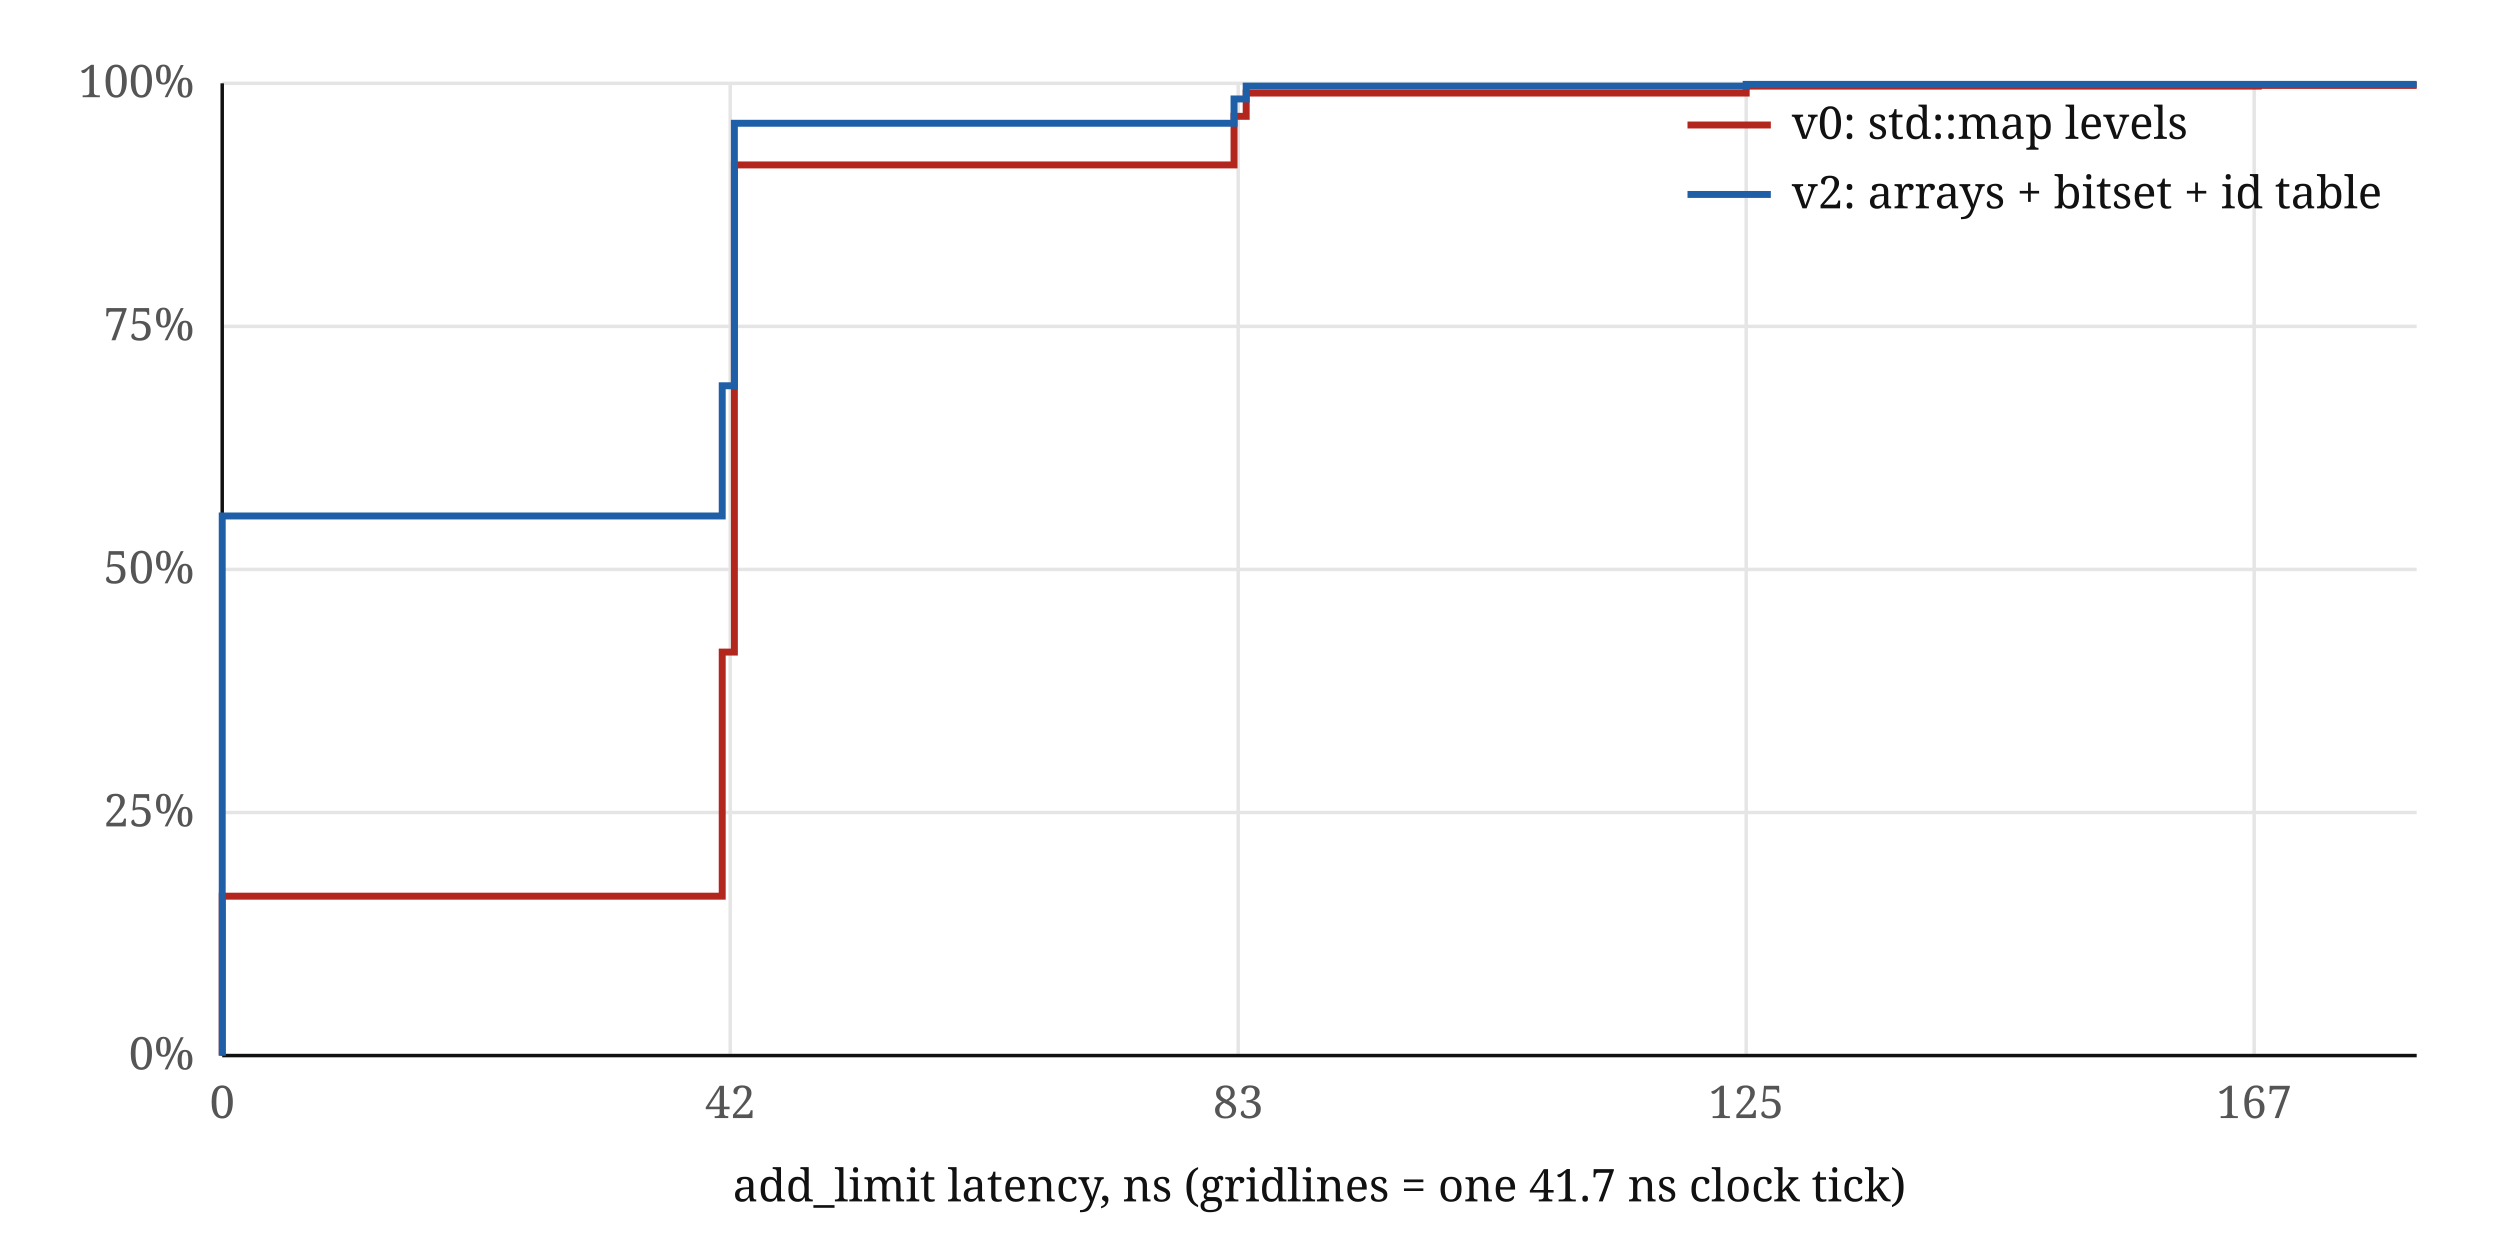
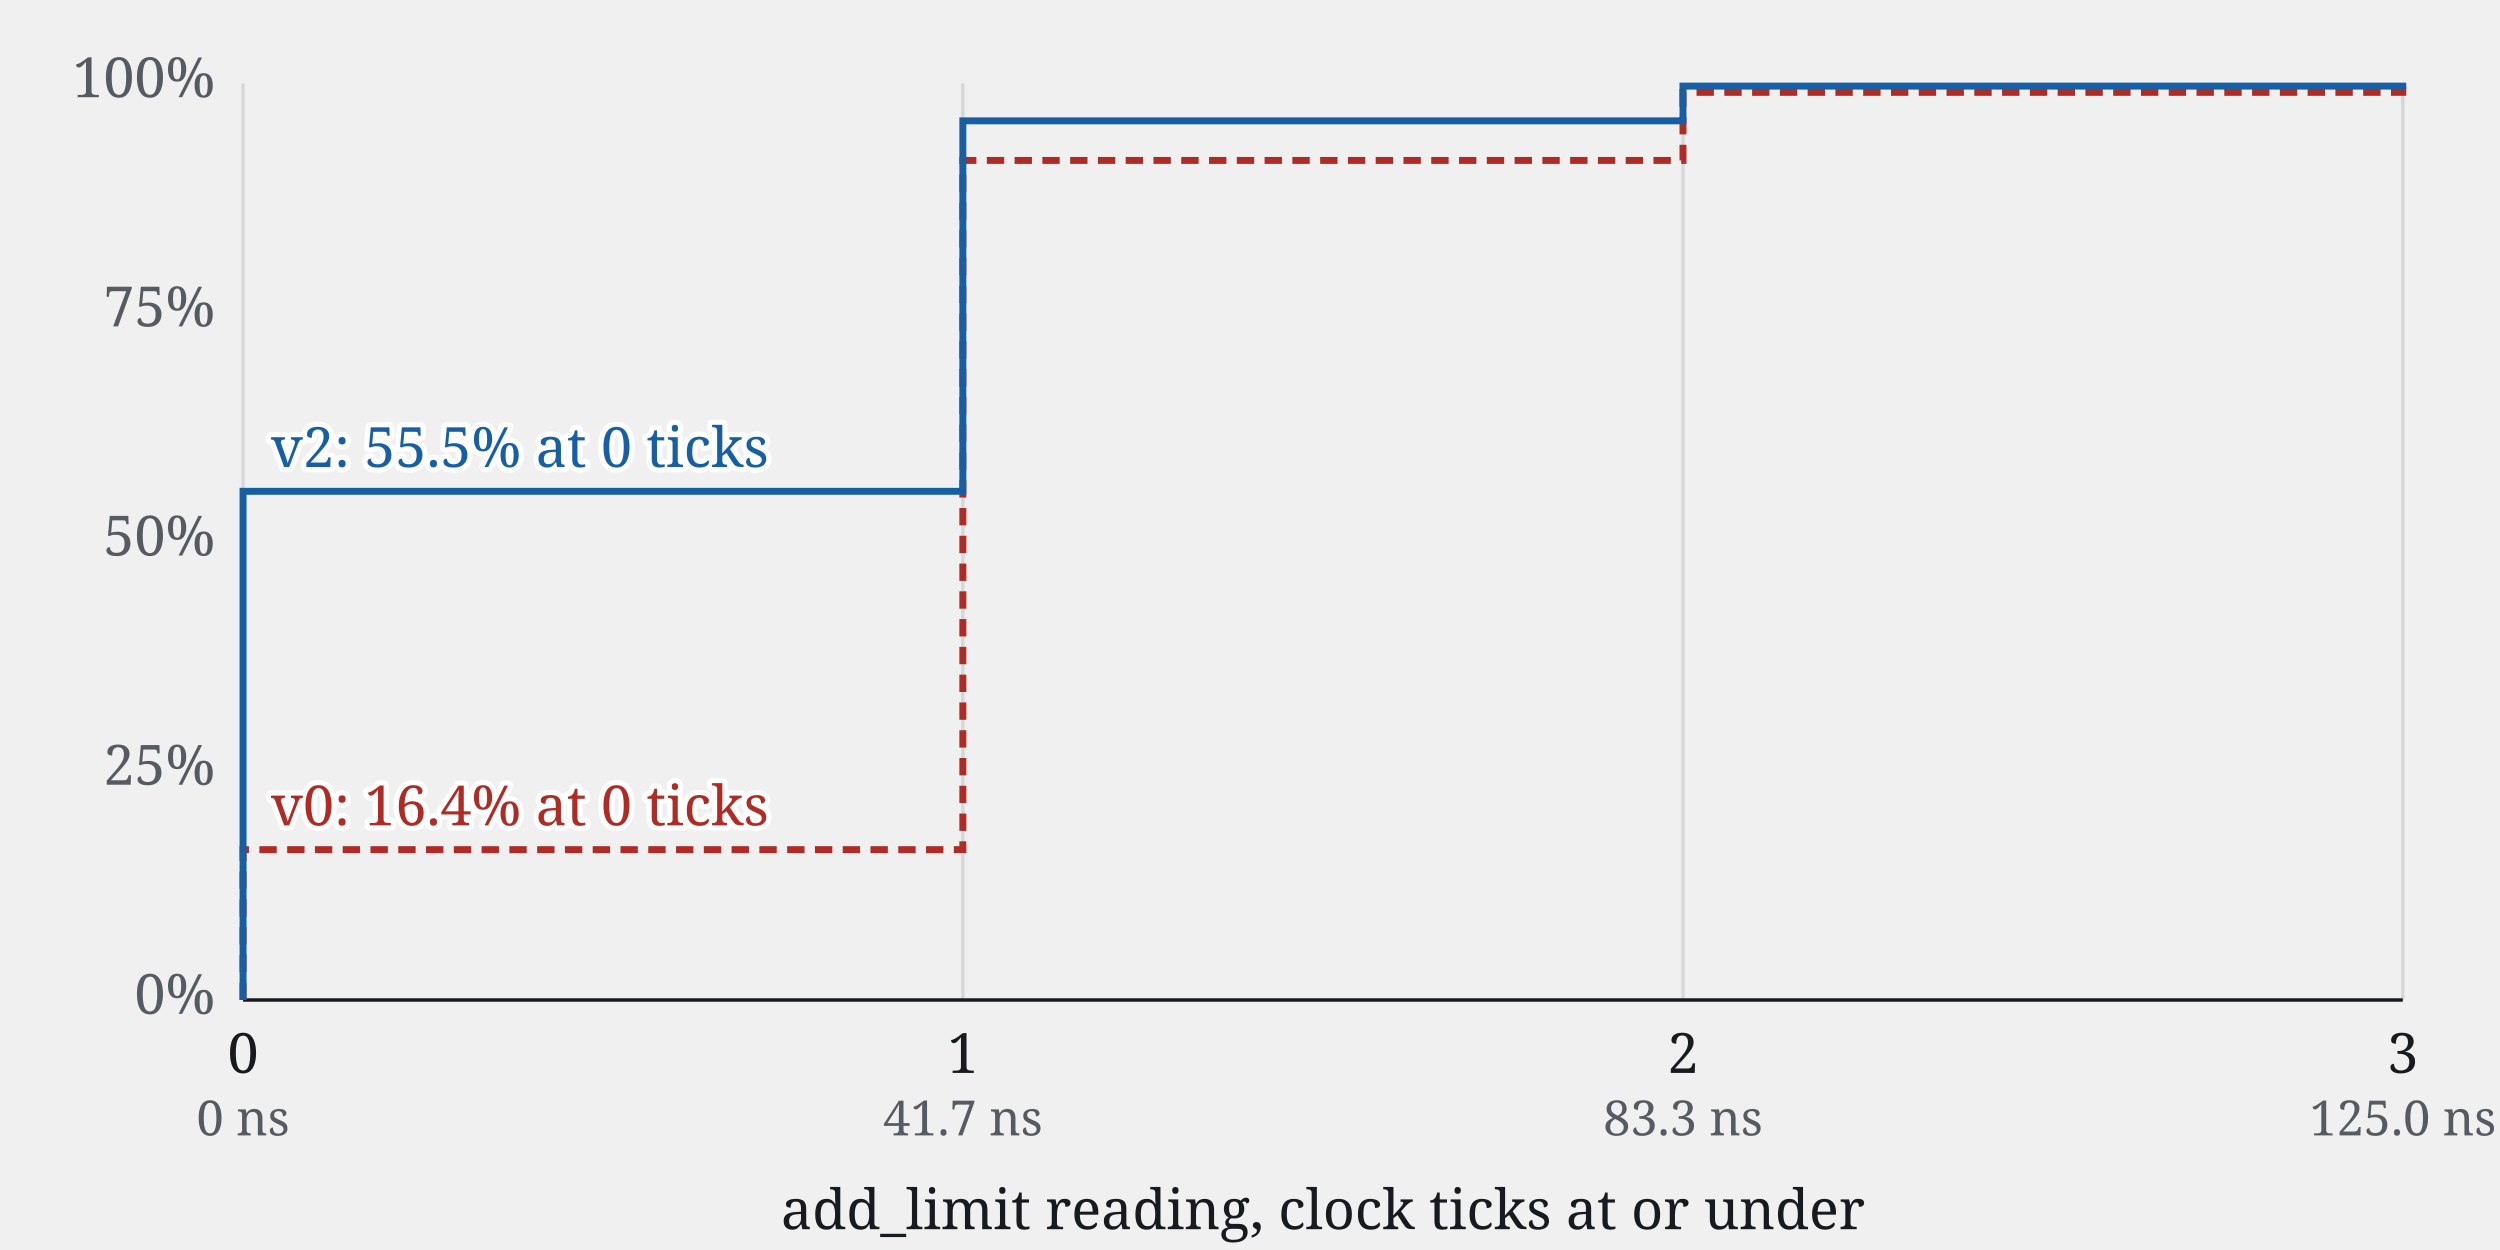
- <svg xmlns="http://www.w3.org/2000/svg" viewBox="0 0 720 360" role="img" aria-labelledby="t d" font-family="Charter, 'Bitstream Charter', Cambria, serif" font-size="13">
-   <style>.bg{fill:#fff}.ax{stroke:#111;stroke-width:1}.grid{stroke:#e5e5e5;stroke-width:1}.txt{fill:#111}.mut{fill:#555}.s0{stroke:#B3261E}.s1{stroke:#1F5FA8}.line{fill:none;stroke-width:2}@media (prefers-color-scheme: dark){.bg{fill:#111}.ax{stroke:#e8e8e8}.grid{stroke:#2a2a2a}.txt{fill:#e8e8e8}.mut{fill:#aaa}.s0{stroke:#F2857C}.s1{stroke:#7DB2F0}}</style>
-   <rect class="bg" width="720" height="360" />
-   <line class="grid" x1="64.0" y1="24" x2="64.0" y2="304" />
-   <text class="mut" x="64.0" y="322" text-anchor="middle">0</text>
-   <line class="grid" x1="210.3" y1="24" x2="210.3" y2="304" />
-   <text class="mut" x="210.3" y="322" text-anchor="middle">42</text>
-   <line class="grid" x1="356.6" y1="24" x2="356.6" y2="304" />
-   <text class="mut" x="356.6" y="322" text-anchor="middle">83</text>
-   <line class="grid" x1="502.9" y1="24" x2="502.9" y2="304" />
-   <text class="mut" x="502.9" y="322" text-anchor="middle">125</text>
-   <line class="grid" x1="649.2" y1="24" x2="649.2" y2="304" />
-   <text class="mut" x="649.2" y="322" text-anchor="middle">167</text>
-   <line class="grid" x1="64" y1="304.0" x2="696" y2="304.0" />
-   <text class="mut" x="56" y="308.0" text-anchor="end">0%</text>
-   <line class="grid" x1="64" y1="234.0" x2="696" y2="234.0" />
-   <text class="mut" x="56" y="238.0" text-anchor="end">25%</text>
-   <line class="grid" x1="64" y1="164.0" x2="696" y2="164.0" />
-   <text class="mut" x="56" y="168.0" text-anchor="end">50%</text>
-   <line class="grid" x1="64" y1="94.0" x2="696" y2="94.0" />
-   <text class="mut" x="56" y="98.0" text-anchor="end">75%</text>
-   <line class="grid" x1="64" y1="24.0" x2="696" y2="24.0" />
-   <text class="mut" x="56" y="28.0" text-anchor="end">100%</text>
-   <line class="ax" x1="64" y1="304" x2="696" y2="304" />
-   <line class="ax" x1="64" y1="24" x2="64" y2="304" />
-   <text class="txt" x="380" y="346" text-anchor="middle">add_limit latency, ns (gridlines = one 41.7 ns clock tick)</text>
-   <path class="line s0" d="M64.0,304.0H64.0V258.1H208.0V187.8H211.5V47.5H355.4V33.5H358.9V26.8H502.9V24.8H650.4V24.6H696.0" />
-   <line class="line s0" x1="486" y1="36" x2="510" y2="36" />
-   <text class="txt" x="516" y="40">v0: std::map levels</text>
-   <path class="line s1" d="M64.0,304.0H64.0V148.6H208.0V111.1H211.5V35.5H355.4V28.5H358.9V24.8H502.9V24.3H696.0" />
-   <line class="line s1" x1="486" y1="56" x2="510" y2="56" />
-   <text class="txt" x="516" y="60">v2: arrays + bitset + id table</text>
+ <svg xmlns="http://www.w3.org/2000/svg" viewBox="0 0 720 360" width="720" height="360" role="img" aria-labelledby="t" font-family="Charter, 'Bitstream Charter', 'Sitka Text', Cambria, serif" font-size="16">
+   <style>.ax{stroke:#171b20;stroke-width:1}.grid{stroke:#d5d8db;stroke-width:1}.txt{fill:#171b20}.mut{fill:#565b62}.s0{stroke:#af2b25}.s1{stroke:#175fa4}.t0{fill:#af2b25}.t1{fill:#175fa4}.line{fill:none;stroke-width:2}.s0.line{stroke-dasharray:5 3}.lbl{paint-order:stroke;stroke:#fff;stroke-width:3px;stroke-linejoin:round}@media (prefers-color-scheme: dark){.ax{stroke:#e5e8ec}.grid{stroke:#2f3338}.txt{fill:#e5e8ec}.mut{fill:#a7abb1}.s0{stroke:#f2897c}.s1{stroke:#79b6f4}.t0{fill:#f2897c}.t1{fill:#79b6f4}.lbl{stroke:#0d1013}}</style>
+   <text class="mut" x="62" y="292.0" text-anchor="end">0%</text>
+   <text class="mut" x="62" y="226.0" text-anchor="end">25%</text>
+   <text class="mut" x="62" y="160.0" text-anchor="end">50%</text>
+   <text class="mut" x="62" y="94.0" text-anchor="end">75%</text>
+   <text class="mut" x="62" y="28.0" text-anchor="end">100%</text>
+   <line class="grid" x1="70.0" y1="24" x2="70.0" y2="288" />
+   <text class="txt" x="70.0" y="309" text-anchor="middle">0</text>
+   <text class="mut" x="70.0" y="327" text-anchor="middle" font-size="14">0 ns</text>
+   <line class="grid" x1="277.3" y1="24" x2="277.3" y2="288" />
+   <text class="txt" x="277.3" y="309" text-anchor="middle">1</text>
+   <text class="mut" x="277.3" y="327" text-anchor="middle" font-size="14">41.7 ns</text>
+   <line class="grid" x1="484.7" y1="24" x2="484.7" y2="288" />
+   <text class="txt" x="484.7" y="309" text-anchor="middle">2</text>
+   <text class="mut" x="484.7" y="327" text-anchor="middle" font-size="14">83.3 ns</text>
+   <line class="grid" x1="692.0" y1="24" x2="692.0" y2="288" />
+   <text class="txt" x="692.0" y="309" text-anchor="middle">3</text>
+   <text class="mut" x="692.0" y="327" text-anchor="middle" font-size="14">125.0 ns</text>
+   <line class="ax" x1="70" y1="288" x2="692" y2="288" />
+   <text class="txt" x="381" y="354" text-anchor="middle">add_limit reading, clock ticks at or under</text>
+   <path class="line s0" d="M70.0,288.0V244.7H277.3V46.2H484.7V26.6H692.0V24.8" />
+   <text class="lbl t0" x="78.0" y="237.7">v0: 16.4% at 0 ticks</text>
+   <path class="line s1" d="M70.0,288.0V141.5H277.3V34.8H484.7V24.8H692.0V24.3" />
+   <text class="lbl t1" x="78.0" y="134.5">v2: 55.5% at 0 ticks</text>
</svg>
